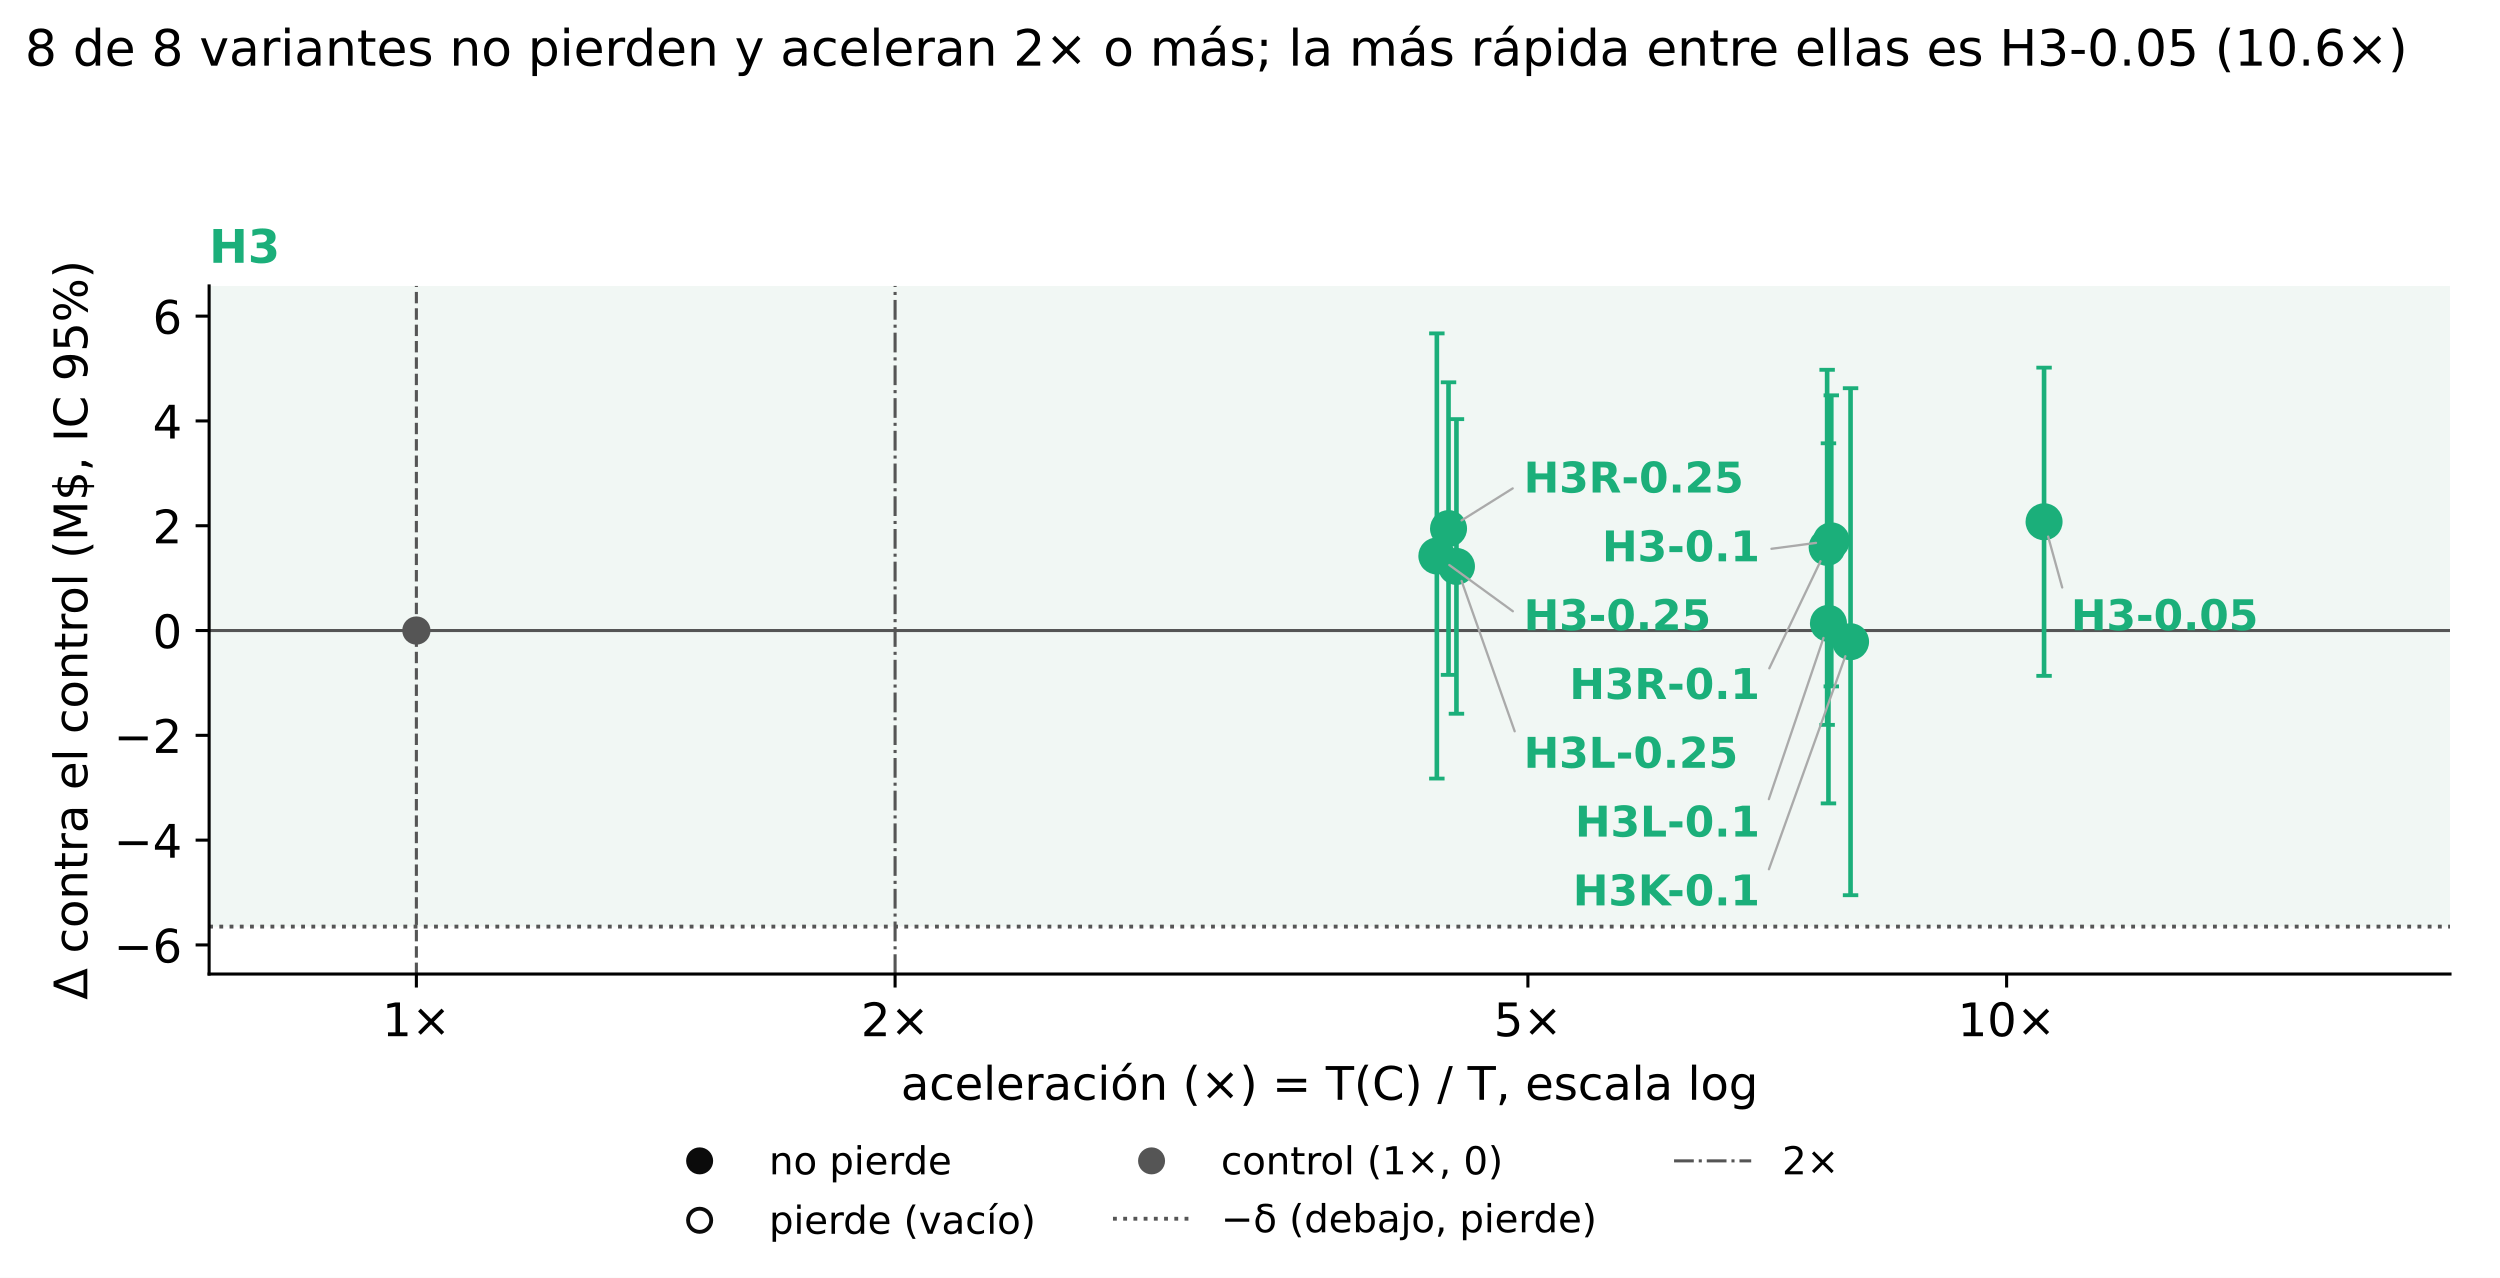
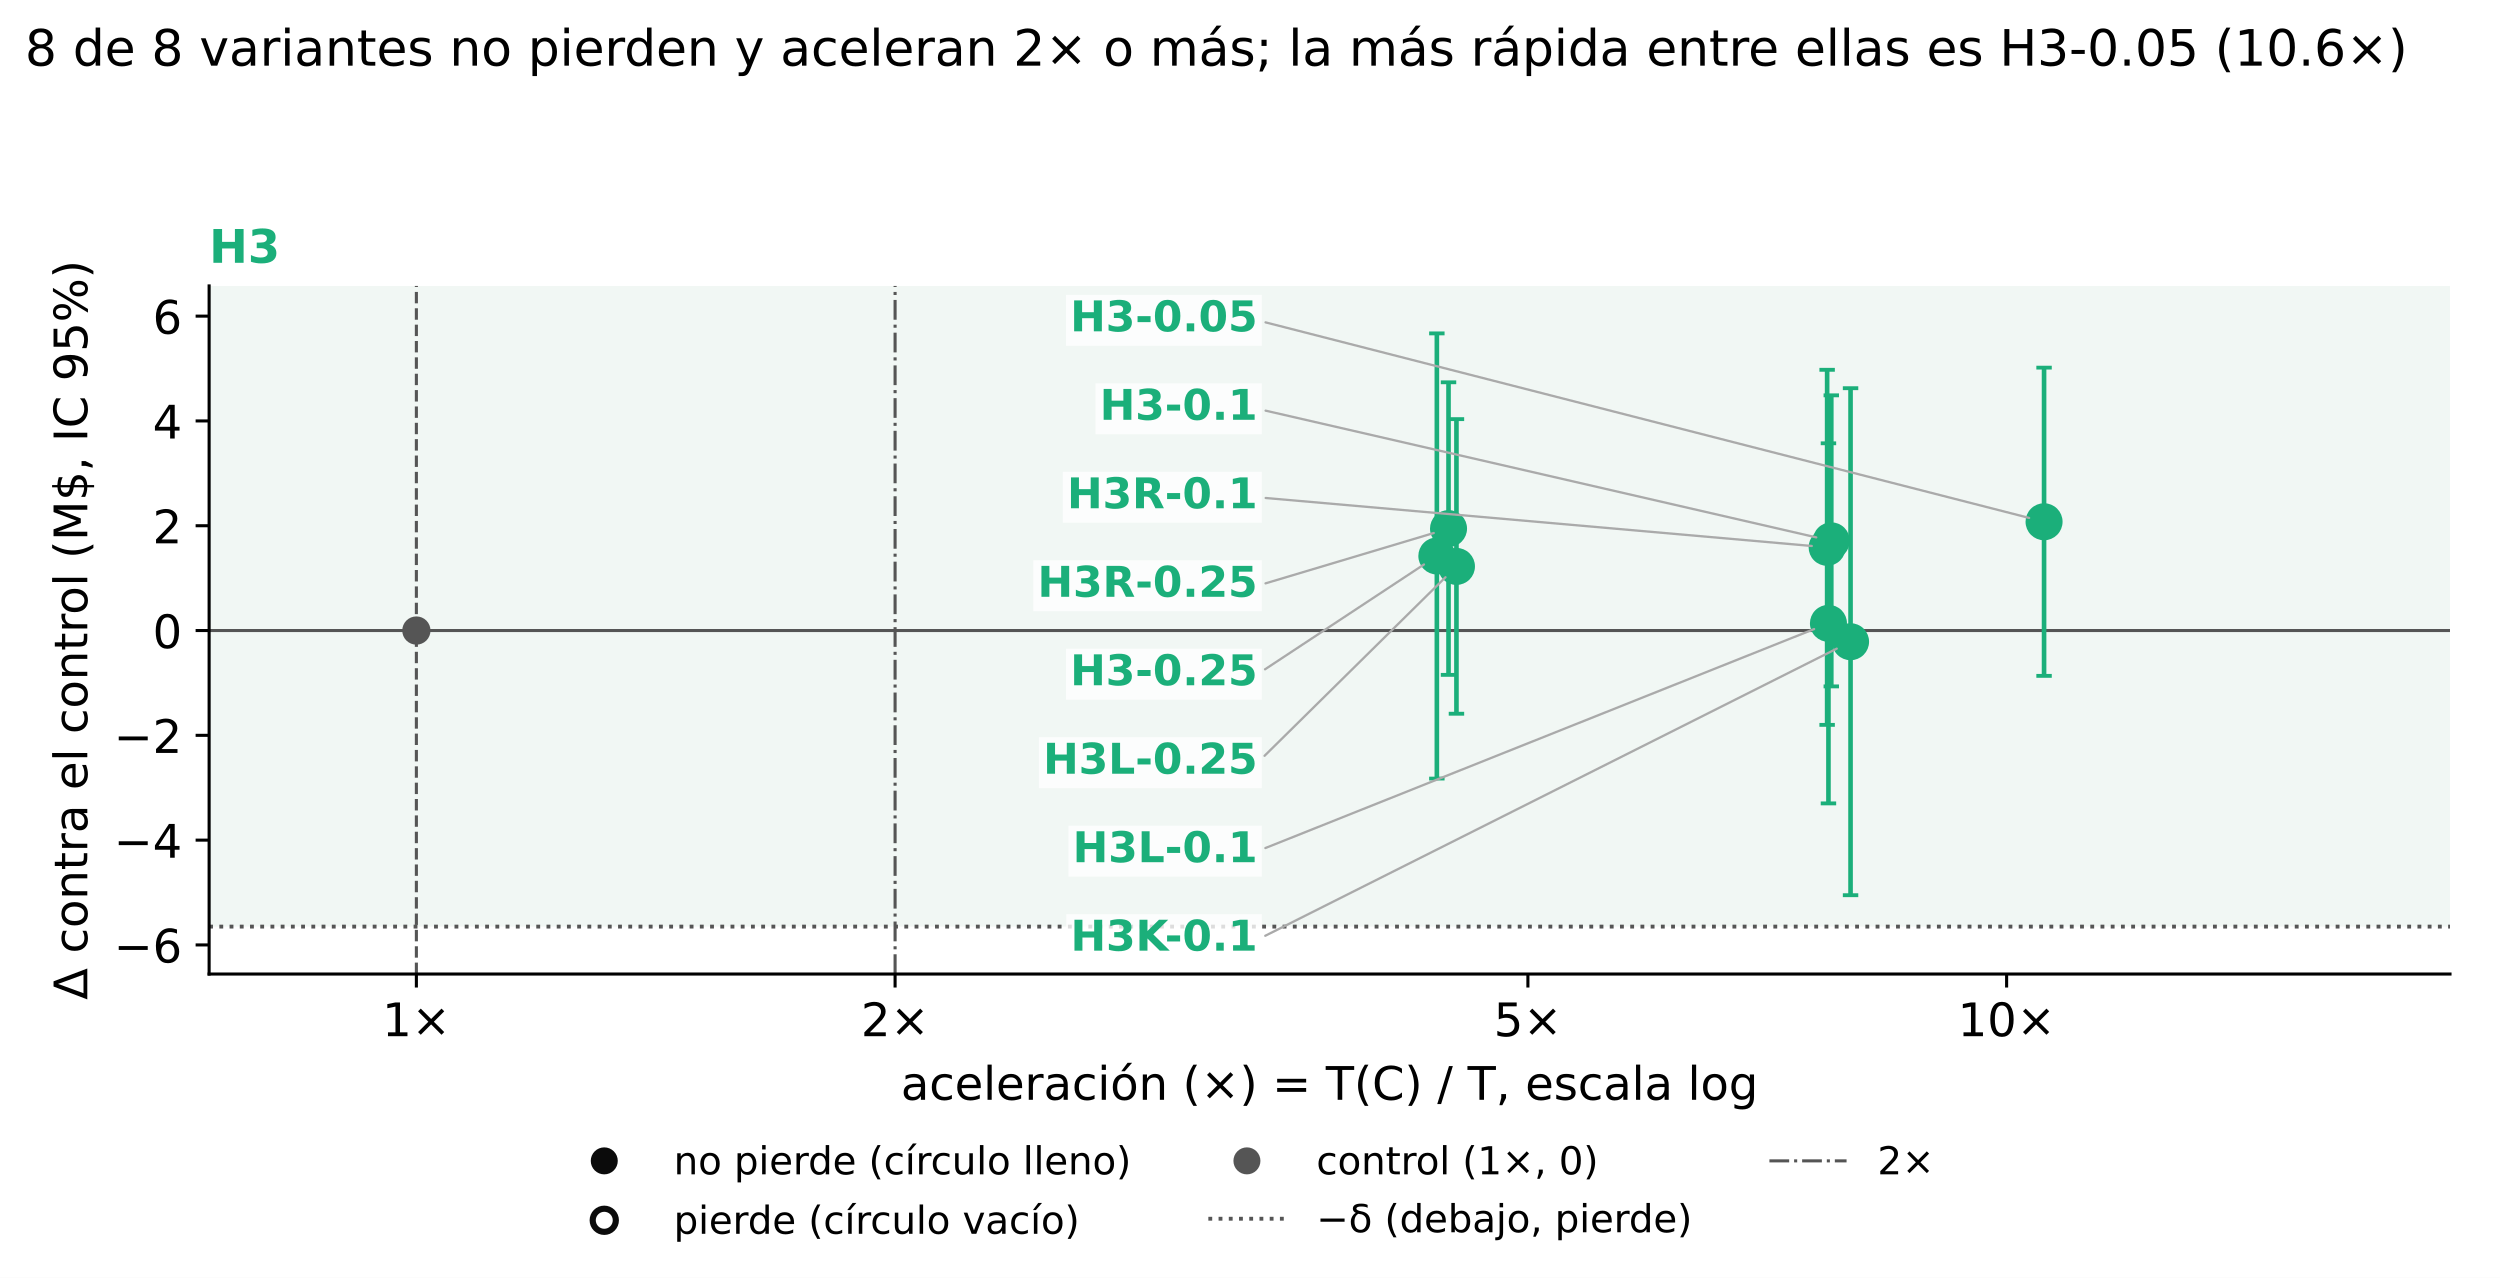
<svg xmlns="http://www.w3.org/2000/svg" xmlns:xlink="http://www.w3.org/1999/xlink" width="648pt" height="331.2pt" viewBox="0 0 648 331.2" version="1.1">
  <defs>
    <style type="text/css">*{stroke-linejoin: round; stroke-linecap: butt}</style>
  </defs>
  <g id="figure_1">
    <g id="patch_1">
      <path d="M 0 331.2  L 648 331.2  L 648 0  L 0 0  z " style="fill: #ffffff" />
    </g>
    <g id="axes_1">
      <g id="patch_2">
        <path d="M 54.203 252.469  L 635.04 252.469  L 635.04 74.112  L 54.203 74.112  z " style="fill: #ffffff" />
      </g>
      <g id="patch_3">
        <path d="M 54.203 240.169  L 635.04 240.169  L 635.04 74.112  L 54.203 74.112  z " clip-path="url(#pdd876f125b)" style="fill: #2e8b57; opacity: 0.07" />
      </g>
      <g id="matplotlib.axis_1">
        <g id="xtick_1">
          <g id="line2d_1">
            <defs>
              <path id="mc2c56ff025" d="M 0 0  L 0 3.5  " style="stroke: #000000; stroke-width: 0.8" />
            </defs>
            <g>
              <use xlink:href="#mc2c56ff025" x="107.925" y="252.469" style="stroke: #000000; stroke-width: 0.8" />
            </g>
          </g>
          <g id="text_1">
            <text style="font-size: 12px; font-family: 'DejaVu Sans', 'Bitstream Vera Sans', 'Computer Modern Sans Serif', 'Lucida Grande', 'Verdana', 'Geneva', 'Lucid', 'Arial', 'Helvetica', 'Avant Garde', sans-serif; text-anchor: middle" x="107.925" y="268.586" transform="rotate(-0 107.9249 268.5864)">1×</text>
          </g>
        </g>
        <g id="xtick_2">
          <g id="line2d_2">
            <g>
              <use xlink:href="#mc2c56ff025" x="232.006" y="252.469" style="stroke: #000000; stroke-width: 0.8" />
            </g>
          </g>
          <g id="text_2">
            <text style="font-size: 12px; font-family: 'DejaVu Sans', 'Bitstream Vera Sans', 'Computer Modern Sans Serif', 'Lucida Grande', 'Verdana', 'Geneva', 'Lucid', 'Arial', 'Helvetica', 'Avant Garde', sans-serif; text-anchor: middle" x="232.006" y="268.586" transform="rotate(-0 232.0061 268.5864)">2×</text>
          </g>
        </g>
        <g id="xtick_3">
          <g id="line2d_3">
            <g>
              <use xlink:href="#mc2c56ff025" x="396.032" y="252.469" style="stroke: #000000; stroke-width: 0.8" />
            </g>
          </g>
          <g id="text_3">
            <text style="font-size: 12px; font-family: 'DejaVu Sans', 'Bitstream Vera Sans', 'Computer Modern Sans Serif', 'Lucida Grande', 'Verdana', 'Geneva', 'Lucid', 'Arial', 'Helvetica', 'Avant Garde', sans-serif; text-anchor: middle" x="396.032" y="268.586" transform="rotate(-0 396.0324 268.5864)">5×</text>
          </g>
        </g>
        <g id="xtick_4">
          <g id="line2d_4">
            <g>
              <use xlink:href="#mc2c56ff025" x="520.114" y="252.469" style="stroke: #000000; stroke-width: 0.8" />
            </g>
          </g>
          <g id="text_4">
            <text style="font-size: 12px; font-family: 'DejaVu Sans', 'Bitstream Vera Sans', 'Computer Modern Sans Serif', 'Lucida Grande', 'Verdana', 'Geneva', 'Lucid', 'Arial', 'Helvetica', 'Avant Garde', sans-serif; text-anchor: middle" x="520.114" y="268.586" transform="rotate(-0 520.1136 268.5864)">10×</text>
          </g>
        </g>
        <g id="text_5">
          <text style="font-size: 12px; font-family: 'DejaVu Sans', 'Bitstream Vera Sans', 'Computer Modern Sans Serif', 'Lucida Grande', 'Verdana', 'Geneva', 'Lucid', 'Arial', 'Helvetica', 'Avant Garde', sans-serif; text-anchor: middle" x="344.621" y="285.067" transform="rotate(-0 344.6214 285.0673)">aceleración (×) = T(C) / T, escala log</text>
        </g>
      </g>
      <g id="matplotlib.axis_2">
        <g id="ytick_1">
          <g id="line2d_5">
            <defs>
              <path id="m306bc90975" d="M 0 0  L -3.5 0  " style="stroke: #000000; stroke-width: 0.8" />
            </defs>
            <g>
              <use xlink:href="#m306bc90975" x="54.203" y="244.928" style="stroke: #000000; stroke-width: 0.8" />
            </g>
          </g>
          <g id="text_6">
            <text style="font-size: 12px; font-family: 'DejaVu Sans', 'Bitstream Vera Sans', 'Computer Modern Sans Serif', 'Lucida Grande', 'Verdana', 'Geneva', 'Lucid', 'Arial', 'Helvetica', 'Avant Garde', sans-serif; text-anchor: end" x="47.203" y="249.486" transform="rotate(-0 47.20281 249.4864)">−6</text>
          </g>
        </g>
        <g id="ytick_2">
          <g id="line2d_6">
            <g>
              <use xlink:href="#m306bc90975" x="54.203" y="217.764" style="stroke: #000000; stroke-width: 0.8" />
            </g>
          </g>
          <g id="text_7">
            <text style="font-size: 12px; font-family: 'DejaVu Sans', 'Bitstream Vera Sans', 'Computer Modern Sans Serif', 'Lucida Grande', 'Verdana', 'Geneva', 'Lucid', 'Arial', 'Helvetica', 'Avant Garde', sans-serif; text-anchor: end" x="47.203" y="222.323" transform="rotate(-0 47.20281 222.3228)">−4</text>
          </g>
        </g>
        <g id="ytick_3">
          <g id="line2d_7">
            <g>
              <use xlink:href="#m306bc90975" x="54.203" y="190.601" style="stroke: #000000; stroke-width: 0.8" />
            </g>
          </g>
          <g id="text_8">
            <text style="font-size: 12px; font-family: 'DejaVu Sans', 'Bitstream Vera Sans', 'Computer Modern Sans Serif', 'Lucida Grande', 'Verdana', 'Geneva', 'Lucid', 'Arial', 'Helvetica', 'Avant Garde', sans-serif; text-anchor: end" x="47.203" y="195.159" transform="rotate(-0 47.20281 195.1592)">−2</text>
          </g>
        </g>
        <g id="ytick_4">
          <g id="line2d_8">
            <g>
              <use xlink:href="#m306bc90975" x="54.203" y="163.437" style="stroke: #000000; stroke-width: 0.8" />
            </g>
          </g>
          <g id="text_9">
            <text style="font-size: 12px; font-family: 'DejaVu Sans', 'Bitstream Vera Sans', 'Computer Modern Sans Serif', 'Lucida Grande', 'Verdana', 'Geneva', 'Lucid', 'Arial', 'Helvetica', 'Avant Garde', sans-serif; text-anchor: end" x="47.203" y="167.996" transform="rotate(-0 47.20281 167.9956)">0</text>
          </g>
        </g>
        <g id="ytick_5">
          <g id="line2d_9">
            <g>
              <use xlink:href="#m306bc90975" x="54.203" y="136.273" style="stroke: #000000; stroke-width: 0.8" />
            </g>
          </g>
          <g id="text_10">
            <text style="font-size: 12px; font-family: 'DejaVu Sans', 'Bitstream Vera Sans', 'Computer Modern Sans Serif', 'Lucida Grande', 'Verdana', 'Geneva', 'Lucid', 'Arial', 'Helvetica', 'Avant Garde', sans-serif; text-anchor: end" x="47.203" y="140.832" transform="rotate(-0 47.20281 140.832)">2</text>
          </g>
        </g>
        <g id="ytick_6">
          <g id="line2d_10">
            <g>
              <use xlink:href="#m306bc90975" x="54.203" y="109.11" style="stroke: #000000; stroke-width: 0.8" />
            </g>
          </g>
          <g id="text_11">
            <text style="font-size: 12px; font-family: 'DejaVu Sans', 'Bitstream Vera Sans', 'Computer Modern Sans Serif', 'Lucida Grande', 'Verdana', 'Geneva', 'Lucid', 'Arial', 'Helvetica', 'Avant Garde', sans-serif; text-anchor: end" x="47.203" y="113.668" transform="rotate(-0 47.20281 113.6683)">4</text>
          </g>
        </g>
        <g id="ytick_7">
          <g id="line2d_11">
            <g>
              <use xlink:href="#m306bc90975" x="54.203" y="81.946" style="stroke: #000000; stroke-width: 0.8" />
            </g>
          </g>
          <g id="text_12">
            <text style="font-size: 12px; font-family: 'DejaVu Sans', 'Bitstream Vera Sans', 'Computer Modern Sans Serif', 'Lucida Grande', 'Verdana', 'Geneva', 'Lucid', 'Arial', 'Helvetica', 'Avant Garde', sans-serif; text-anchor: end" x="47.203" y="86.505" transform="rotate(-0 47.20281 86.50474)">6</text>
          </g>
        </g>
        <g id="text_13">
          <text style="font-size: 12px; font-family: 'DejaVu Sans', 'Bitstream Vera Sans', 'Computer Modern Sans Serif', 'Lucida Grande', 'Verdana', 'Geneva', 'Lucid', 'Arial', 'Helvetica', 'Avant Garde', sans-serif; text-anchor: middle" x="22.629" y="163.291" transform="rotate(-90 22.62937 163.2907)">Δ contra el control (M$, IC 95%)</text>
        </g>
      </g>
      <g id="line2d_12">
        <path d="M 54.203 163.437  L 635.04 163.437  " clip-path="url(#pdd876f125b)" style="fill: none; stroke: #555555; stroke-width: 0.8; stroke-linecap: square" />
      </g>
      <g id="line2d_13">
        <path d="M 54.203 240.169  L 635.04 240.169  " clip-path="url(#pdd876f125b)" style="fill: none; stroke-dasharray: 1,1.65; stroke-dashoffset: 0; stroke: #555555" />
      </g>
      <g id="line2d_14">
        <path d="M 107.925 252.469  L 107.925 74.112  " clip-path="url(#pdd876f125b)" style="fill: none; stroke-dasharray: 2.96,1.28; stroke-dashoffset: 0; stroke: #555555; stroke-width: 0.8" />
      </g>
      <g id="line2d_15">
        <path d="M 232.006 252.469  L 232.006 74.112  " clip-path="url(#pdd876f125b)" style="fill: none; stroke-dasharray: 5.12,1.28,0.8,1.28; stroke-dashoffset: 0; stroke: #555555; stroke-width: 0.8" />
      </g>
      <g id="LineCollection_1">
        <path d="M 529.82 175.186  L 529.82 95.29  " clip-path="url(#pdd876f125b)" style="fill: none; stroke: #1baf7a; stroke-width: 1.2" />
      </g>
      <g id="line2d_16">
        <defs>
          <path id="m2253257db2" d="M 2 0  L -2 -0  " style="stroke: #1baf7a" />
        </defs>
        <g clip-path="url(#pdd876f125b)">
          <use xlink:href="#m2253257db2" x="529.82" y="175.186" style="fill: #1baf7a; stroke: #1baf7a" />
        </g>
      </g>
      <g id="line2d_17">
        <g clip-path="url(#pdd876f125b)">
          <use xlink:href="#m2253257db2" x="529.82" y="95.29" style="fill: #1baf7a; stroke: #1baf7a" />
        </g>
      </g>
      <g id="LineCollection_2">
        <path d="M 479.663 232.042  L 479.663 100.621  " clip-path="url(#pdd876f125b)" style="fill: none; stroke: #1baf7a; stroke-width: 1.2" />
      </g>
      <g id="line2d_18">
        <g clip-path="url(#pdd876f125b)">
          <use xlink:href="#m2253257db2" x="479.663" y="232.042" style="fill: #1baf7a; stroke: #1baf7a" />
        </g>
      </g>
      <g id="line2d_19">
        <g clip-path="url(#pdd876f125b)">
          <use xlink:href="#m2253257db2" x="479.663" y="100.621" style="fill: #1baf7a; stroke: #1baf7a" />
        </g>
      </g>
      <g id="LineCollection_3">
        <path d="M 474.67 177.91  L 474.67 102.464  " clip-path="url(#pdd876f125b)" style="fill: none; stroke: #1baf7a; stroke-width: 1.2" />
      </g>
      <g id="line2d_20">
        <g clip-path="url(#pdd876f125b)">
          <use xlink:href="#m2253257db2" x="474.67" y="177.91" style="fill: #1baf7a; stroke: #1baf7a" />
        </g>
      </g>
      <g id="line2d_21">
        <g clip-path="url(#pdd876f125b)">
          <use xlink:href="#m2253257db2" x="474.67" y="102.464" style="fill: #1baf7a; stroke: #1baf7a" />
        </g>
      </g>
      <g id="LineCollection_4">
        <path d="M 473.933 208.235  L 473.933 114.904  " clip-path="url(#pdd876f125b)" style="fill: none; stroke: #1baf7a; stroke-width: 1.2" />
      </g>
      <g id="line2d_22">
        <g clip-path="url(#pdd876f125b)">
          <use xlink:href="#m2253257db2" x="473.933" y="208.235" style="fill: #1baf7a; stroke: #1baf7a" />
        </g>
      </g>
      <g id="line2d_23">
        <g clip-path="url(#pdd876f125b)">
          <use xlink:href="#m2253257db2" x="473.933" y="114.904" style="fill: #1baf7a; stroke: #1baf7a" />
        </g>
      </g>
      <g id="LineCollection_5">
        <path d="M 473.592 187.884  L 473.592 95.851  " clip-path="url(#pdd876f125b)" style="fill: none; stroke: #1baf7a; stroke-width: 1.2" />
      </g>
      <g id="line2d_24">
        <g clip-path="url(#pdd876f125b)">
          <use xlink:href="#m2253257db2" x="473.592" y="187.884" style="fill: #1baf7a; stroke: #1baf7a" />
        </g>
      </g>
      <g id="line2d_25">
        <g clip-path="url(#pdd876f125b)">
          <use xlink:href="#m2253257db2" x="473.592" y="95.851" style="fill: #1baf7a; stroke: #1baf7a" />
        </g>
      </g>
      <g id="LineCollection_6">
        <path d="M 377.511 184.997  L 377.511 108.635  " clip-path="url(#pdd876f125b)" style="fill: none; stroke: #1baf7a; stroke-width: 1.2" />
      </g>
      <g id="line2d_26">
        <g clip-path="url(#pdd876f125b)">
          <use xlink:href="#m2253257db2" x="377.511" y="184.997" style="fill: #1baf7a; stroke: #1baf7a" />
        </g>
      </g>
      <g id="line2d_27">
        <g clip-path="url(#pdd876f125b)">
          <use xlink:href="#m2253257db2" x="377.511" y="108.635" style="fill: #1baf7a; stroke: #1baf7a" />
        </g>
      </g>
      <g id="LineCollection_7">
        <path d="M 375.456 174.932  L 375.456 99.092  " clip-path="url(#pdd876f125b)" style="fill: none; stroke: #1baf7a; stroke-width: 1.2" />
      </g>
      <g id="line2d_28">
        <g clip-path="url(#pdd876f125b)">
          <use xlink:href="#m2253257db2" x="375.456" y="174.932" style="fill: #1baf7a; stroke: #1baf7a" />
        </g>
      </g>
      <g id="line2d_29">
        <g clip-path="url(#pdd876f125b)">
          <use xlink:href="#m2253257db2" x="375.456" y="99.092" style="fill: #1baf7a; stroke: #1baf7a" />
        </g>
      </g>
      <g id="LineCollection_8">
        <path d="M 372.432 201.804  L 372.432 86.413  " clip-path="url(#pdd876f125b)" style="fill: none; stroke: #1baf7a; stroke-width: 1.2" />
      </g>
      <g id="line2d_30">
        <g clip-path="url(#pdd876f125b)">
          <use xlink:href="#m2253257db2" x="372.432" y="201.804" style="fill: #1baf7a; stroke: #1baf7a" />
        </g>
      </g>
      <g id="line2d_31">
        <g clip-path="url(#pdd876f125b)">
          <use xlink:href="#m2253257db2" x="372.432" y="86.413" style="fill: #1baf7a; stroke: #1baf7a" />
        </g>
      </g>
      <g id="patch_4">
        <path d="M 54.203 252.469  L 54.203 74.112  " style="fill: none; stroke: #000000; stroke-width: 0.8; stroke-linejoin: miter; stroke-linecap: square" />
      </g>
      <g id="patch_5">
        <path d="M 54.203 252.469  L 635.04 252.469  " style="fill: none; stroke: #000000; stroke-width: 0.8; stroke-linejoin: miter; stroke-linecap: square" />
      </g>
      <g id="PathCollection_1">
        <defs>
          <path id="m2eedf08819" d="M 0 3.162  C 0.839 3.162 1.643 2.829 2.236 2.236  C 2.829 1.643 3.162 0.839 3.162 0  C 3.162 -0.839 2.829 -1.643 2.236 -2.236  C 1.643 -2.829 0.839 -3.162 0 -3.162  C -0.839 -3.162 -1.643 -2.829 -2.236 -2.236  C -2.829 -1.643 -3.162 -0.839 -3.162 0  C -3.162 0.839 -2.829 1.643 -2.236 2.236  C -1.643 2.829 -0.839 3.162 0 3.162  z " style="stroke: #555555" />
        </defs>
        <g clip-path="url(#pdd876f125b)">
          <use xlink:href="#m2eedf08819" x="107.925" y="163.437" style="fill: #555555; stroke: #555555" />
        </g>
      </g>
      <g id="PathCollection_2">
        <defs>
          <path id="me3740dd6f3" d="M 0 4  C 1.061 4 2.078 3.579 2.828 2.828  C 3.579 2.078 4 1.061 4 0  C 4 -1.061 3.579 -2.078 2.828 -2.828  C 2.078 -3.579 1.061 -4 0 -4  C -1.061 -4 -2.078 -3.579 -2.828 -2.828  C -3.579 -2.078 -4 -1.061 -4 0  C -4 1.061 -3.579 2.078 -2.828 2.828  C -2.078 3.579 -1.061 4 0 4  z " style="stroke: #1baf7a; stroke-width: 1.6" />
        </defs>
        <g clip-path="url(#pdd876f125b)">
          <use xlink:href="#me3740dd6f3" x="529.82" y="135.238" style="fill: #1baf7a; stroke: #1baf7a; stroke-width: 1.6" />
        </g>
      </g>
      <g id="PathCollection_3">
        <g clip-path="url(#pdd876f125b)">
          <use xlink:href="#me3740dd6f3" x="479.663" y="166.332" style="fill: #1baf7a; stroke: #1baf7a; stroke-width: 1.6" />
        </g>
      </g>
      <g id="PathCollection_4">
        <g clip-path="url(#pdd876f125b)">
          <use xlink:href="#me3740dd6f3" x="474.67" y="140.187" style="fill: #1baf7a; stroke: #1baf7a; stroke-width: 1.6" />
        </g>
      </g>
      <g id="PathCollection_5">
        <g clip-path="url(#pdd876f125b)">
          <use xlink:href="#me3740dd6f3" x="473.933" y="161.569" style="fill: #1baf7a; stroke: #1baf7a; stroke-width: 1.6" />
        </g>
      </g>
      <g id="PathCollection_6">
        <g clip-path="url(#pdd876f125b)">
          <use xlink:href="#me3740dd6f3" x="473.592" y="141.867" style="fill: #1baf7a; stroke: #1baf7a; stroke-width: 1.6" />
        </g>
      </g>
      <g id="PathCollection_7">
        <g clip-path="url(#pdd876f125b)">
          <use xlink:href="#me3740dd6f3" x="377.511" y="146.816" style="fill: #1baf7a; stroke: #1baf7a; stroke-width: 1.6" />
        </g>
      </g>
      <g id="PathCollection_8">
        <g clip-path="url(#pdd876f125b)">
          <use xlink:href="#me3740dd6f3" x="375.456" y="137.012" style="fill: #1baf7a; stroke: #1baf7a; stroke-width: 1.6" />
        </g>
      </g>
      <g id="PathCollection_9">
        <g clip-path="url(#pdd876f125b)">
          <use xlink:href="#me3740dd6f3" x="372.432" y="144.108" style="fill: #1baf7a; stroke: #1baf7a; stroke-width: 1.6" />
        </g>
      </g>
      <g id="patch_6">
-         <path d="M 534.524 152.274  Q 532.704 145.684 530.884 139.093  " style="fill: none; stroke: #aaaaaa; stroke-width: 0.6; stroke-linecap: round" />
+         <path d="M 328.032 83.559  Q 426.987 108.902 525.943 134.245  " style="fill: none; stroke: #aaaaaa; stroke-width: 0.6; stroke-linecap: round" />
      </g>
      <g id="text_14">
-         <text style="font-weight: 700; font-size: 11px; font-family: 'DejaVu Sans', 'Bitstream Vera Sans', 'Computer Modern Sans Serif', 'Lucida Grande', 'Verdana', 'Geneva', 'Lucid', 'Arial', 'Helvetica', 'Avant Garde', sans-serif; text-anchor: start; fill: #1baf7a" x="536.79" y="163.339" transform="rotate(-0 536.7896 163.3386)">H3-0.05</text>
-       </g>
-       <g id="patch_7">
-         <path d="M 458.505 225.308  Q 468.409 197.701 478.313 170.093  " style="fill: none; stroke: #aaaaaa; stroke-width: 0.6; stroke-linecap: round" />
+         <g id="patch_7">
+           <path d="M 276.302 89.63  L 327.065 89.63  L 327.065 76.43  L 276.302 76.43  z " style="fill: #ffffff; opacity: 0.8" />
+         </g>
+         <text style="font-weight: 700; font-size: 11px; font-family: 'DejaVu Sans', 'Bitstream Vera Sans', 'Computer Modern Sans Serif', 'Lucida Grande', 'Verdana', 'Geneva', 'Lucid', 'Arial', 'Helvetica', 'Avant Garde', sans-serif; text-anchor: end; fill: #1baf7a" x="325.965" y="85.888" transform="rotate(-0 325.9651 85.8875)">H3-0.05</text>
+       </g>
+       <g id="patch_8">
+         <path d="M 327.957 242.551  Q 402.021 205.34 476.086 168.128  " style="fill: none; stroke: #aaaaaa; stroke-width: 0.6; stroke-linecap: round" />
      </g>
      <g id="text_15">
-         <text style="font-weight: 700; font-size: 11px; font-family: 'DejaVu Sans', 'Bitstream Vera Sans', 'Computer Modern Sans Serif', 'Lucida Grande', 'Verdana', 'Geneva', 'Lucid', 'Arial', 'Helvetica', 'Avant Garde', sans-serif; text-anchor: end; fill: #1baf7a" x="456.167" y="234.681" transform="rotate(-0 456.1669 234.6814)">H3K-0.1</text>
-       </g>
-       <g id="patch_8">
-         <path d="M 459.163 142.247  Q 464.935 141.48 470.707 140.713  " style="fill: none; stroke: #aaaaaa; stroke-width: 0.6; stroke-linecap: round" />
+         <g id="patch_9">
+           <path d="M 276.388 250.151  L 327.065 250.151  L 327.065 236.951  L 276.388 236.951  z " style="fill: #ffffff; opacity: 0.8" />
+         </g>
+         <text style="font-weight: 700; font-size: 11px; font-family: 'DejaVu Sans', 'Bitstream Vera Sans', 'Computer Modern Sans Serif', 'Lucida Grande', 'Verdana', 'Geneva', 'Lucid', 'Arial', 'Helvetica', 'Avant Garde', sans-serif; text-anchor: end; fill: #1baf7a" x="325.965" y="246.409" transform="rotate(-0 325.9651 246.4088)">H3K-0.1</text>
+       </g>
+       <g id="patch_10">
+         <path d="M 328.045 106.44  Q 399.409 122.865 470.773 139.29  " style="fill: none; stroke: #aaaaaa; stroke-width: 0.6; stroke-linecap: round" />
      </g>
      <g id="text_16">
-         <text style="font-weight: 700; font-size: 11px; font-family: 'DejaVu Sans', 'Bitstream Vera Sans', 'Computer Modern Sans Serif', 'Lucida Grande', 'Verdana', 'Geneva', 'Lucid', 'Arial', 'Helvetica', 'Avant Garde', sans-serif; text-anchor: end; fill: #1baf7a" x="456.167" y="145.503" transform="rotate(-0 456.1669 145.5029)">H3-0.1</text>
-       </g>
-       <g id="patch_9">
-         <path d="M 458.488 207.14  Q 465.568 186.25 472.648 165.361  " style="fill: none; stroke: #aaaaaa; stroke-width: 0.6; stroke-linecap: round" />
+         <g id="patch_11">
+           <path d="M 283.955 112.562  L 327.065 112.562  L 327.065 99.362  L 283.955 99.362  z " style="fill: #ffffff; opacity: 0.8" />
+         </g>
+         <text style="font-weight: 700; font-size: 11px; font-family: 'DejaVu Sans', 'Bitstream Vera Sans', 'Computer Modern Sans Serif', 'Lucida Grande', 'Verdana', 'Geneva', 'Lucid', 'Arial', 'Helvetica', 'Avant Garde', sans-serif; text-anchor: end; fill: #1baf7a" x="325.965" y="108.819" transform="rotate(-0 325.9651 108.8191)">H3-0.1</text>
+       </g>
+       <g id="patch_12">
+         <path d="M 327.99 219.812  Q 399.102 191.433 470.214 163.054  " style="fill: none; stroke: #aaaaaa; stroke-width: 0.6; stroke-linecap: round" />
      </g>
      <g id="text_17">
-         <text style="font-weight: 700; font-size: 11px; font-family: 'DejaVu Sans', 'Bitstream Vera Sans', 'Computer Modern Sans Serif', 'Lucida Grande', 'Verdana', 'Geneva', 'Lucid', 'Arial', 'Helvetica', 'Avant Garde', sans-serif; text-anchor: end; fill: #1baf7a" x="456.167" y="216.846" transform="rotate(-0 456.1669 216.8457)">H3L-0.1</text>
-       </g>
-       <g id="patch_10">
-         <path d="M 458.6 173.228  Q 465.233 159.353 471.866 145.477  " style="fill: none; stroke: #aaaaaa; stroke-width: 0.6; stroke-linecap: round" />
+         <g id="patch_13">
+           <path d="M 276.946 227.22  L 327.065 227.22  L 327.065 214.02  L 276.946 214.02  z " style="fill: #ffffff; opacity: 0.8" />
+         </g>
+         <text style="font-weight: 700; font-size: 11px; font-family: 'DejaVu Sans', 'Bitstream Vera Sans', 'Computer Modern Sans Serif', 'Lucida Grande', 'Verdana', 'Geneva', 'Lucid', 'Arial', 'Helvetica', 'Avant Garde', sans-serif; text-anchor: end; fill: #1baf7a" x="325.965" y="223.477" transform="rotate(-0 325.9651 223.4772)">H3L-0.1</text>
+       </g>
+       <g id="patch_14">
+         <path d="M 328.066 129.078  Q 398.837 135.298 469.608 141.517  " style="fill: none; stroke: #aaaaaa; stroke-width: 0.6; stroke-linecap: round" />
      </g>
      <g id="text_18">
-         <text style="font-weight: 700; font-size: 11px; font-family: 'DejaVu Sans', 'Bitstream Vera Sans', 'Computer Modern Sans Serif', 'Lucida Grande', 'Verdana', 'Geneva', 'Lucid', 'Arial', 'Helvetica', 'Avant Garde', sans-serif; text-anchor: end; fill: #1baf7a" x="456.167" y="181.174" transform="rotate(-0 456.1669 181.1743)">H3R-0.1</text>
-       </g>
-       <g id="patch_11">
-         <path d="M 392.603 189.547  Q 385.724 170.069 378.844 150.59  " style="fill: none; stroke: #aaaaaa; stroke-width: 0.6; stroke-linecap: round" />
+         <g id="patch_15">
+           <path d="M 275.485 135.493  L 327.065 135.493  L 327.065 122.293  L 275.485 122.293  z " style="fill: #ffffff; opacity: 0.8" />
+         </g>
+         <text style="font-weight: 700; font-size: 11px; font-family: 'DejaVu Sans', 'Bitstream Vera Sans', 'Computer Modern Sans Serif', 'Lucida Grande', 'Verdana', 'Geneva', 'Lucid', 'Arial', 'Helvetica', 'Avant Garde', sans-serif; text-anchor: end; fill: #1baf7a" x="325.965" y="131.751" transform="rotate(-0 325.9651 131.7507)">H3R-0.1</text>
+       </g>
+       <g id="patch_16">
+         <path d="M 327.774 195.903  Q 351.221 172.763 374.667 149.623  " style="fill: none; stroke: #aaaaaa; stroke-width: 0.6; stroke-linecap: round" />
      </g>
      <g id="text_19">
-         <text style="font-weight: 700; font-size: 11px; font-family: 'DejaVu Sans', 'Bitstream Vera Sans', 'Computer Modern Sans Serif', 'Lucida Grande', 'Verdana', 'Geneva', 'Lucid', 'Arial', 'Helvetica', 'Avant Garde', sans-serif; text-anchor: start; fill: #1baf7a" x="394.936" y="199.01" transform="rotate(-0 394.9363 199.01)">H3L-0.25</text>
-       </g>
-       <g id="patch_12">
-         <path d="M 392.089 126.593  Q 385.468 130.741 378.847 134.888  " style="fill: none; stroke: #aaaaaa; stroke-width: 0.6; stroke-linecap: round" />
+         <g id="patch_17">
+           <path d="M 269.293 204.288  L 327.065 204.288  L 327.065 191.088  L 269.293 191.088  z " style="fill: #ffffff; opacity: 0.8" />
+         </g>
+         <text style="font-weight: 700; font-size: 11px; font-family: 'DejaVu Sans', 'Bitstream Vera Sans', 'Computer Modern Sans Serif', 'Lucida Grande', 'Verdana', 'Geneva', 'Lucid', 'Arial', 'Helvetica', 'Avant Garde', sans-serif; text-anchor: end; fill: #1baf7a" x="325.965" y="200.546" transform="rotate(-0 325.9651 200.5455)">H3L-0.25</text>
+       </g>
+       <g id="patch_18">
+         <path d="M 328.028 151.208  Q 349.827 144.683 371.626 138.158  " style="fill: none; stroke: #aaaaaa; stroke-width: 0.6; stroke-linecap: round" />
      </g>
      <g id="text_20">
-         <text style="font-weight: 700; font-size: 11px; font-family: 'DejaVu Sans', 'Bitstream Vera Sans', 'Computer Modern Sans Serif', 'Lucida Grande', 'Verdana', 'Geneva', 'Lucid', 'Arial', 'Helvetica', 'Avant Garde', sans-serif; text-anchor: start; fill: #1baf7a" x="394.936" y="127.667" transform="rotate(-0 394.9363 127.6672)">H3R-0.25</text>
-       </g>
-       <g id="patch_13">
-         <path d="M 392.125 158.436  Q 383.895 152.448 375.665 146.461  " style="fill: none; stroke: #aaaaaa; stroke-width: 0.6; stroke-linecap: round" />
+         <g id="patch_19">
+           <path d="M 267.832 158.425  L 327.065 158.425  L 327.065 145.225  L 267.832 145.225  z " style="fill: #ffffff; opacity: 0.8" />
+         </g>
+         <text style="font-weight: 700; font-size: 11px; font-family: 'DejaVu Sans', 'Bitstream Vera Sans', 'Computer Modern Sans Serif', 'Lucida Grande', 'Verdana', 'Geneva', 'Lucid', 'Arial', 'Helvetica', 'Avant Garde', sans-serif; text-anchor: end; fill: #1baf7a" x="325.965" y="154.682" transform="rotate(-0 325.9651 154.6823)">H3R-0.25</text>
+       </g>
+       <g id="patch_20">
+         <path d="M 327.896 173.483  Q 348.494 159.897 369.091 146.312  " style="fill: none; stroke: #aaaaaa; stroke-width: 0.6; stroke-linecap: round" />
      </g>
      <g id="text_21">
-         <text style="font-weight: 700; font-size: 11px; font-family: 'DejaVu Sans', 'Bitstream Vera Sans', 'Computer Modern Sans Serif', 'Lucida Grande', 'Verdana', 'Geneva', 'Lucid', 'Arial', 'Helvetica', 'Avant Garde', sans-serif; text-anchor: start; fill: #1baf7a" x="394.936" y="163.339" transform="rotate(-0 394.9363 163.3386)">H3-0.25</text>
+         <g id="patch_21">
+           <path d="M 276.302 181.357  L 327.065 181.357  L 327.065 168.157  L 276.302 168.157  z " style="fill: #ffffff; opacity: 0.8" />
+         </g>
+         <text style="font-weight: 700; font-size: 11px; font-family: 'DejaVu Sans', 'Bitstream Vera Sans', 'Computer Modern Sans Serif', 'Lucida Grande', 'Verdana', 'Geneva', 'Lucid', 'Arial', 'Helvetica', 'Avant Garde', sans-serif; text-anchor: end; fill: #1baf7a" x="325.965" y="177.614" transform="rotate(-0 325.9651 177.6139)">H3-0.25</text>
      </g>
      <g id="text_22">
        <text style="font-weight: 700; font-size: 12px; font-family: 'DejaVu Sans', 'Bitstream Vera Sans', 'Computer Modern Sans Serif', 'Lucida Grande', 'Verdana', 'Geneva', 'Lucid', 'Arial', 'Helvetica', 'Avant Garde', sans-serif; text-anchor: start; fill: #1baf7a" x="54.203" y="68.112" transform="rotate(-0 54.20281 68.11223)">H3</text>
      </g>
    </g>
    <g id="text_23">
      <text style="font-size: 13px; font-family: 'DejaVu Sans', 'Bitstream Vera Sans', 'Computer Modern Sans Serif', 'Lucida Grande', 'Verdana', 'Geneva', 'Lucid', 'Arial', 'Helvetica', 'Avant Garde', sans-serif; text-anchor: start" x="6.48" y="17.022" transform="rotate(-0 6.48 17.02197)">8 de 8 variantes no pierden y aceleran 2× o más; la más rápida entre ellas es H3-0.05 (10.6×)</text>
    </g>
    <g id="legend_1">
      <g id="line2d_32">
        <defs>
          <path id="md4cddb9764" d="M 0 3  C 0.796 3 1.559 2.684 2.121 2.121  C 2.684 1.559 3 0.796 3 0  C 3 -0.796 2.684 -1.559 2.121 -2.121  C 1.559 -2.684 0.796 -3 0 -3  C -0.796 -3 -1.559 -2.684 -2.121 -2.121  C -2.684 -1.559 -3 -0.796 -3 0  C -3 0.796 -2.684 1.559 -2.121 2.121  C -1.559 2.684 -0.796 3 0 3  z " style="stroke: #0b0b0b" />
        </defs>
        <g>
-           <use xlink:href="#md4cddb9764" x="181.345" y="300.897" style="fill: #0b0b0b; stroke: #0b0b0b" />
+           <use xlink:href="#md4cddb9764" x="156.627" y="300.897" style="fill: #0b0b0b; stroke: #0b0b0b" />
        </g>
      </g>
      <g id="text_24">
-         <text style="font-size: 10px; font-family: 'DejaVu Sans', 'Bitstream Vera Sans', 'Computer Modern Sans Serif', 'Lucida Grande', 'Verdana', 'Geneva', 'Lucid', 'Arial', 'Helvetica', 'Avant Garde', sans-serif; text-anchor: start" x="199.345" y="304.397" transform="rotate(-0 199.3445 304.3969)">no pierde</text>
+         <text style="font-size: 10px; font-family: 'DejaVu Sans', 'Bitstream Vera Sans', 'Computer Modern Sans Serif', 'Lucida Grande', 'Verdana', 'Geneva', 'Lucid', 'Arial', 'Helvetica', 'Avant Garde', sans-serif; text-anchor: start" x="174.627" y="304.397" transform="rotate(-0 174.6266 304.3969)">no pierde (círculo lleno)</text>
      </g>
      <g id="line2d_33">
        <defs>
-           <path id="mfa3c352f89" d="M 0 3  C 0.796 3 1.559 2.684 2.121 2.121  C 2.684 1.559 3 0.796 3 0  C 3 -0.796 2.684 -1.559 2.121 -2.121  C 1.559 -2.684 0.796 -3 0 -3  C -0.796 -3 -1.559 -2.684 -2.121 -2.121  C -2.684 -1.559 -3 -0.796 -3 0  C -3 0.796 -2.684 1.559 -2.121 2.121  C -1.559 2.684 -0.796 3 0 3  z " style="stroke: #0b0b0b" />
+           <path id="m0360d71a9d" d="M 0 3  C 0.796 3 1.559 2.684 2.121 2.121  C 2.684 1.559 3 0.796 3 0  C 3 -0.796 2.684 -1.559 2.121 -2.121  C 1.559 -2.684 0.796 -3 0 -3  C -0.796 -3 -1.559 -2.684 -2.121 -2.121  C -2.684 -1.559 -3 -0.796 -3 0  C -3 0.796 -2.684 1.559 -2.121 2.121  C -1.559 2.684 -0.796 3 0 3  z " style="stroke: #0b0b0b; stroke-width: 1.6" />
        </defs>
        <g>
-           <use xlink:href="#mfa3c352f89" x="181.345" y="316.298" style="fill: #ffffff; stroke: #0b0b0b" />
+           <use xlink:href="#m0360d71a9d" x="156.627" y="316.298" style="fill: #ffffff; stroke: #0b0b0b; stroke-width: 1.6" />
        </g>
      </g>
      <g id="text_25">
-         <text style="font-size: 10px; font-family: 'DejaVu Sans', 'Bitstream Vera Sans', 'Computer Modern Sans Serif', 'Lucida Grande', 'Verdana', 'Geneva', 'Lucid', 'Arial', 'Helvetica', 'Avant Garde', sans-serif; text-anchor: start" x="199.345" y="319.798" transform="rotate(-0 199.3445 319.7977)">pierde (vacío)</text>
+         <text style="font-size: 10px; font-family: 'DejaVu Sans', 'Bitstream Vera Sans', 'Computer Modern Sans Serif', 'Lucida Grande', 'Verdana', 'Geneva', 'Lucid', 'Arial', 'Helvetica', 'Avant Garde', sans-serif; text-anchor: start" x="174.627" y="319.798" transform="rotate(-0 174.6266 319.7977)">pierde (círculo vacío)</text>
      </g>
      <g id="line2d_34">
        <defs>
          <path id="m25f2348f57" d="M 0 3  C 0.796 3 1.559 2.684 2.121 2.121  C 2.684 1.559 3 0.796 3 0  C 3 -0.796 2.684 -1.559 2.121 -2.121  C 1.559 -2.684 0.796 -3 0 -3  C -0.796 -3 -1.559 -2.684 -2.121 -2.121  C -2.684 -1.559 -3 -0.796 -3 0  C -3 0.796 -2.684 1.559 -2.121 2.121  C -1.559 2.684 -0.796 3 0 3  z " style="stroke: #555555" />
        </defs>
        <g>
-           <use xlink:href="#m25f2348f57" x="298.485" y="300.897" style="fill: #555555; stroke: #555555" />
+           <use xlink:href="#m25f2348f57" x="323.203" y="300.897" style="fill: #555555; stroke: #555555" />
        </g>
      </g>
      <g id="text_26">
-         <text style="font-size: 10px; font-family: 'DejaVu Sans', 'Bitstream Vera Sans', 'Computer Modern Sans Serif', 'Lucida Grande', 'Verdana', 'Geneva', 'Lucid', 'Arial', 'Helvetica', 'Avant Garde', sans-serif; text-anchor: start" x="316.485" y="304.397" transform="rotate(-0 316.4852 304.3969)">control (1×, 0)</text>
+         <text style="font-size: 10px; font-family: 'DejaVu Sans', 'Bitstream Vera Sans', 'Computer Modern Sans Serif', 'Lucida Grande', 'Verdana', 'Geneva', 'Lucid', 'Arial', 'Helvetica', 'Avant Garde', sans-serif; text-anchor: start" x="341.203" y="304.397" transform="rotate(-0 341.2031 304.3969)">control (1×, 0)</text>
      </g>
      <g id="line2d_35">
-         <path d="M 288.485 315.898  L 298.485 315.898  L 308.485 315.898  " style="fill: none; stroke-dasharray: 1,1.65; stroke-dashoffset: 0; stroke: #555555" />
+         <path d="M 313.203 315.898  L 323.203 315.898  L 333.203 315.898  " style="fill: none; stroke-dasharray: 1,1.65; stroke-dashoffset: 0; stroke: #555555" />
      </g>
      <g id="text_27">
-         <text style="font-size: 10px; font-family: 'DejaVu Sans', 'Bitstream Vera Sans', 'Computer Modern Sans Serif', 'Lucida Grande', 'Verdana', 'Geneva', 'Lucid', 'Arial', 'Helvetica', 'Avant Garde', sans-serif; text-anchor: start" x="316.485" y="319.398" transform="rotate(-0 316.4852 319.3977)">−δ (debajo, pierde)</text>
+         <text style="font-size: 10px; font-family: 'DejaVu Sans', 'Bitstream Vera Sans', 'Computer Modern Sans Serif', 'Lucida Grande', 'Verdana', 'Geneva', 'Lucid', 'Arial', 'Helvetica', 'Avant Garde', sans-serif; text-anchor: start" x="341.203" y="319.398" transform="rotate(-0 341.2031 319.3977)">−δ (debajo, pierde)</text>
      </g>
      <g id="line2d_36">
-         <path d="M 433.913 300.897  L 443.913 300.897  L 453.913 300.897  " style="fill: none; stroke-dasharray: 5.12,1.28,0.8,1.28; stroke-dashoffset: 0; stroke: #555555; stroke-width: 0.8" />
+         <path d="M 458.631 300.897  L 468.631 300.897  L 478.631 300.897  " style="fill: none; stroke-dasharray: 5.12,1.28,0.8,1.28; stroke-dashoffset: 0; stroke: #555555; stroke-width: 0.8" />
      </g>
      <g id="text_28">
-         <text style="font-size: 10px; font-family: 'DejaVu Sans', 'Bitstream Vera Sans', 'Computer Modern Sans Serif', 'Lucida Grande', 'Verdana', 'Geneva', 'Lucid', 'Arial', 'Helvetica', 'Avant Garde', sans-serif; text-anchor: start" x="461.913" y="304.397" transform="rotate(-0 461.9133 304.3969)">2×</text>
+         <text style="font-size: 10px; font-family: 'DejaVu Sans', 'Bitstream Vera Sans', 'Computer Modern Sans Serif', 'Lucida Grande', 'Verdana', 'Geneva', 'Lucid', 'Arial', 'Helvetica', 'Avant Garde', sans-serif; text-anchor: start" x="486.631" y="304.397" transform="rotate(-0 486.6313 304.3969)">2×</text>
      </g>
    </g>
  </g>
  <defs>
    <clipPath id="pdd876f125b">
      <rect x="54.203" y="74.112" width="580.837" height="178.357" />
    </clipPath>
  </defs>
</svg>
